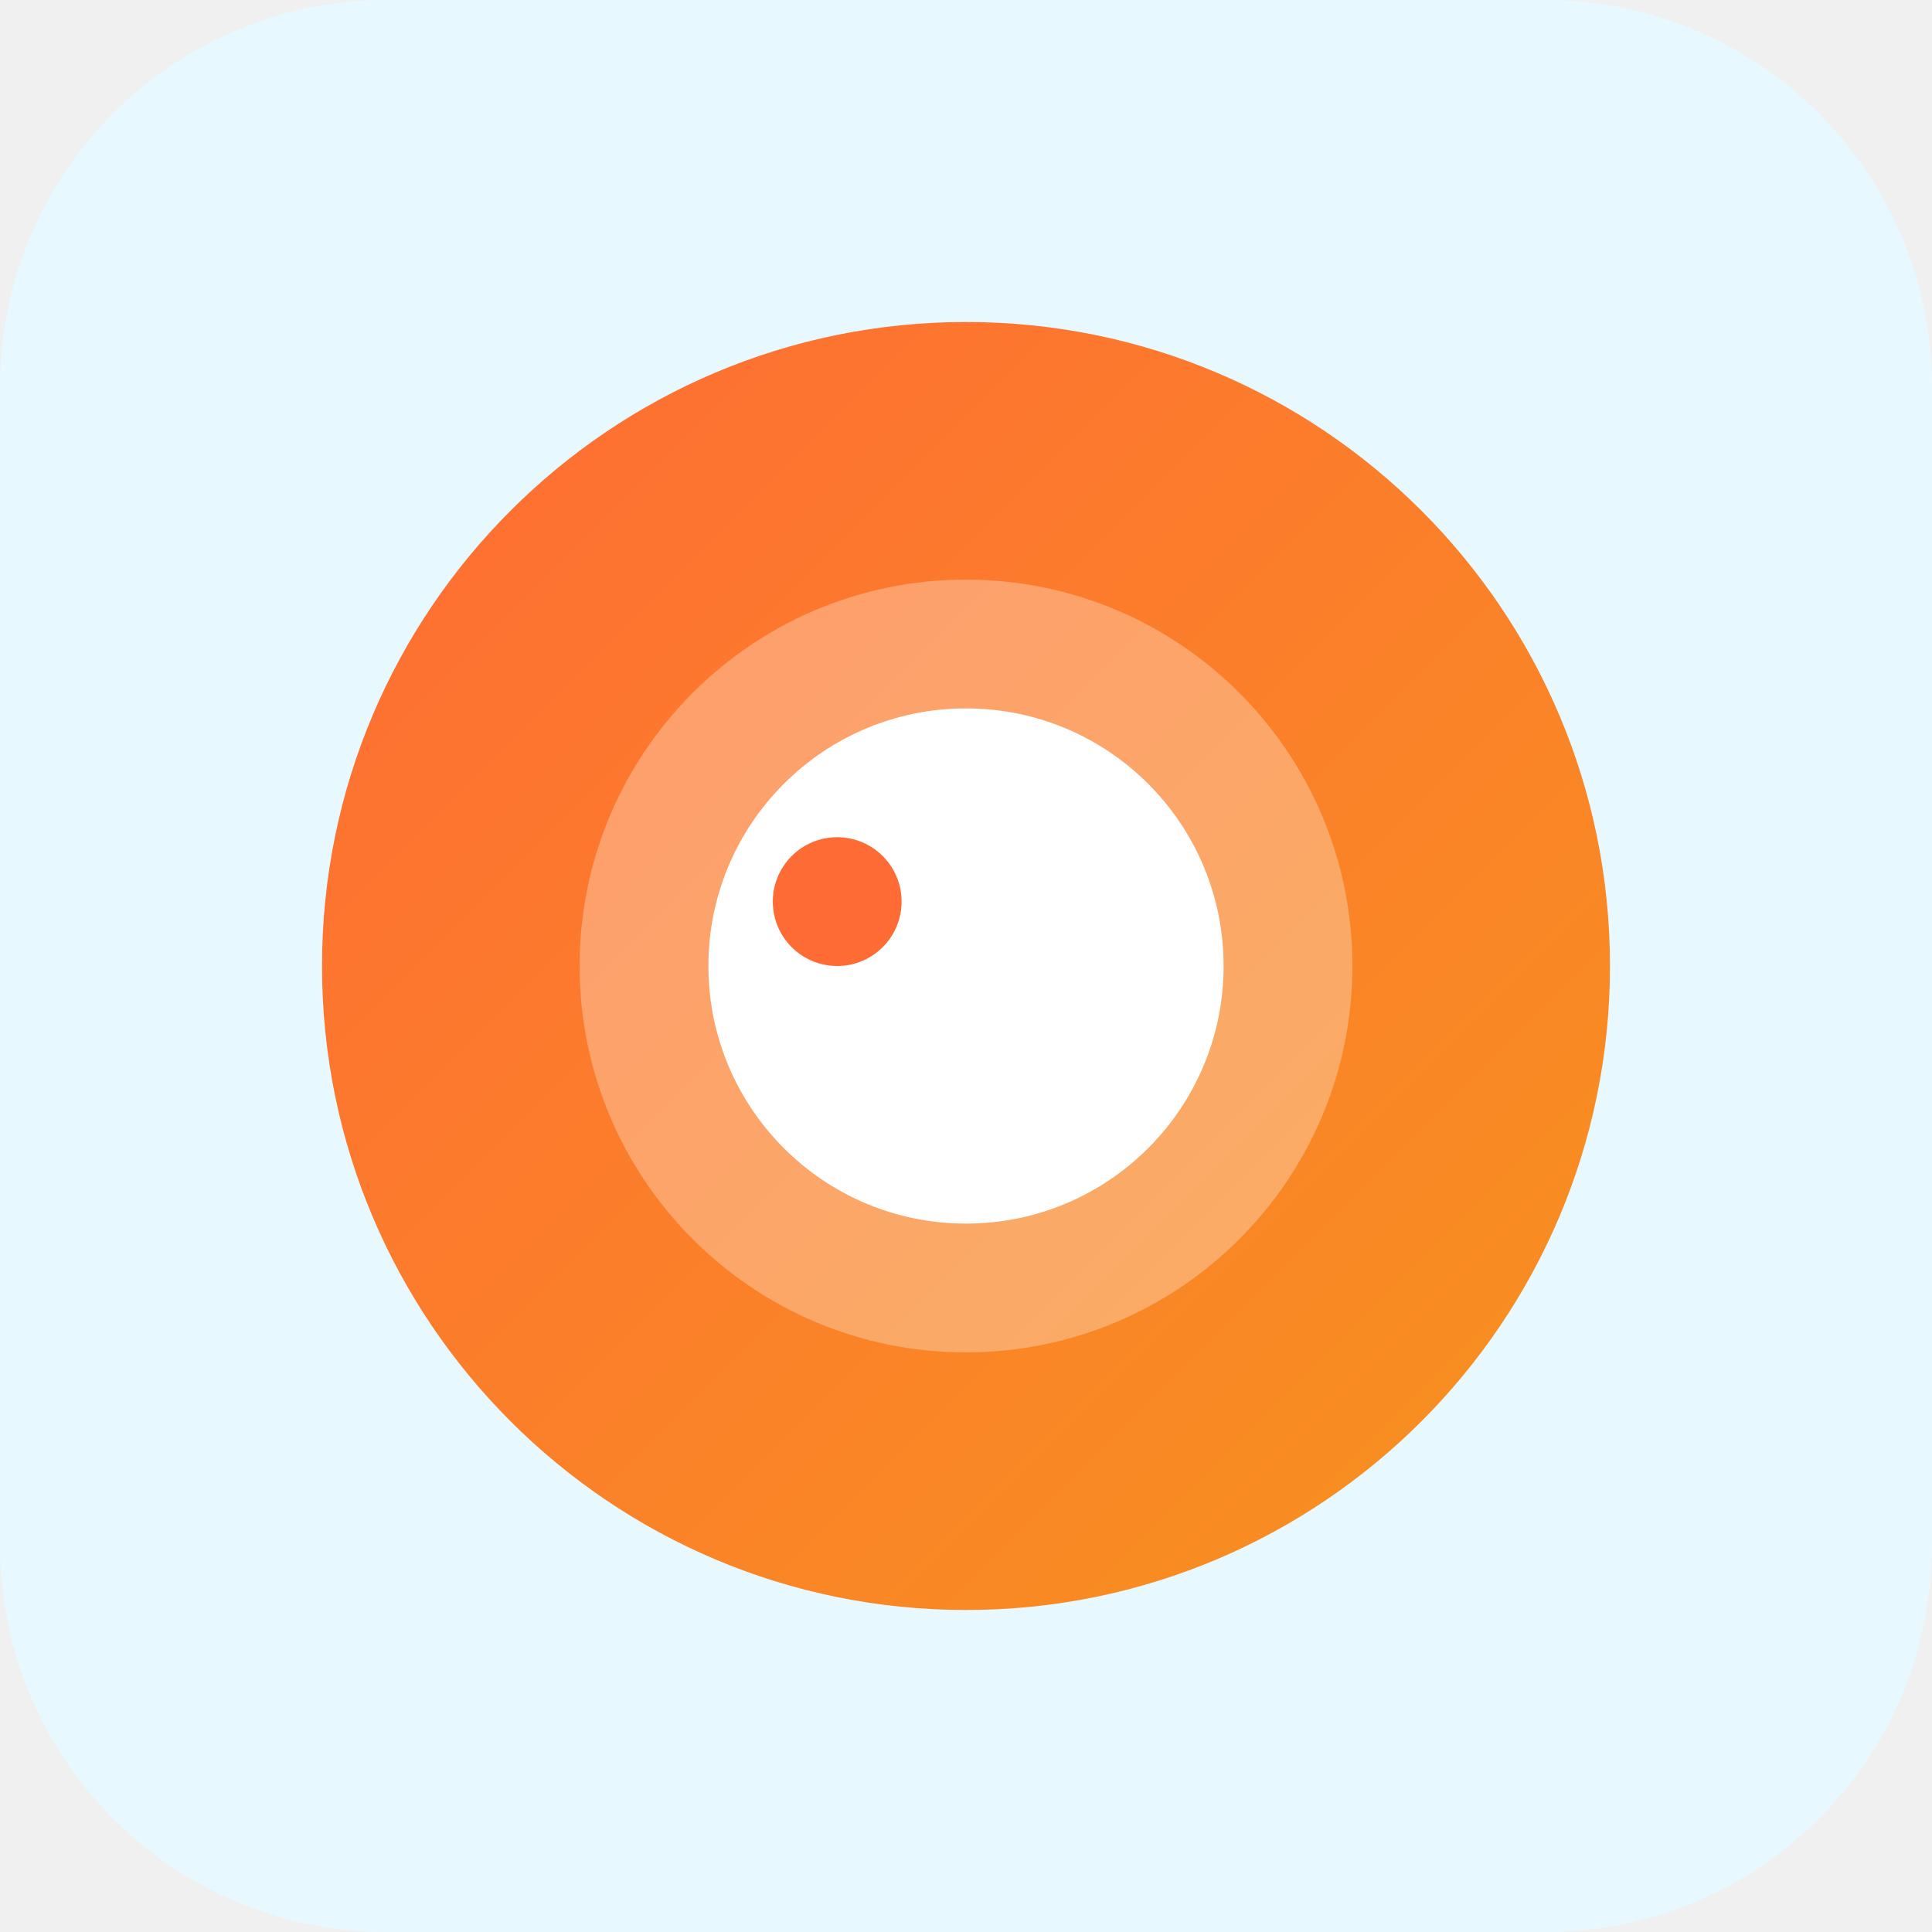
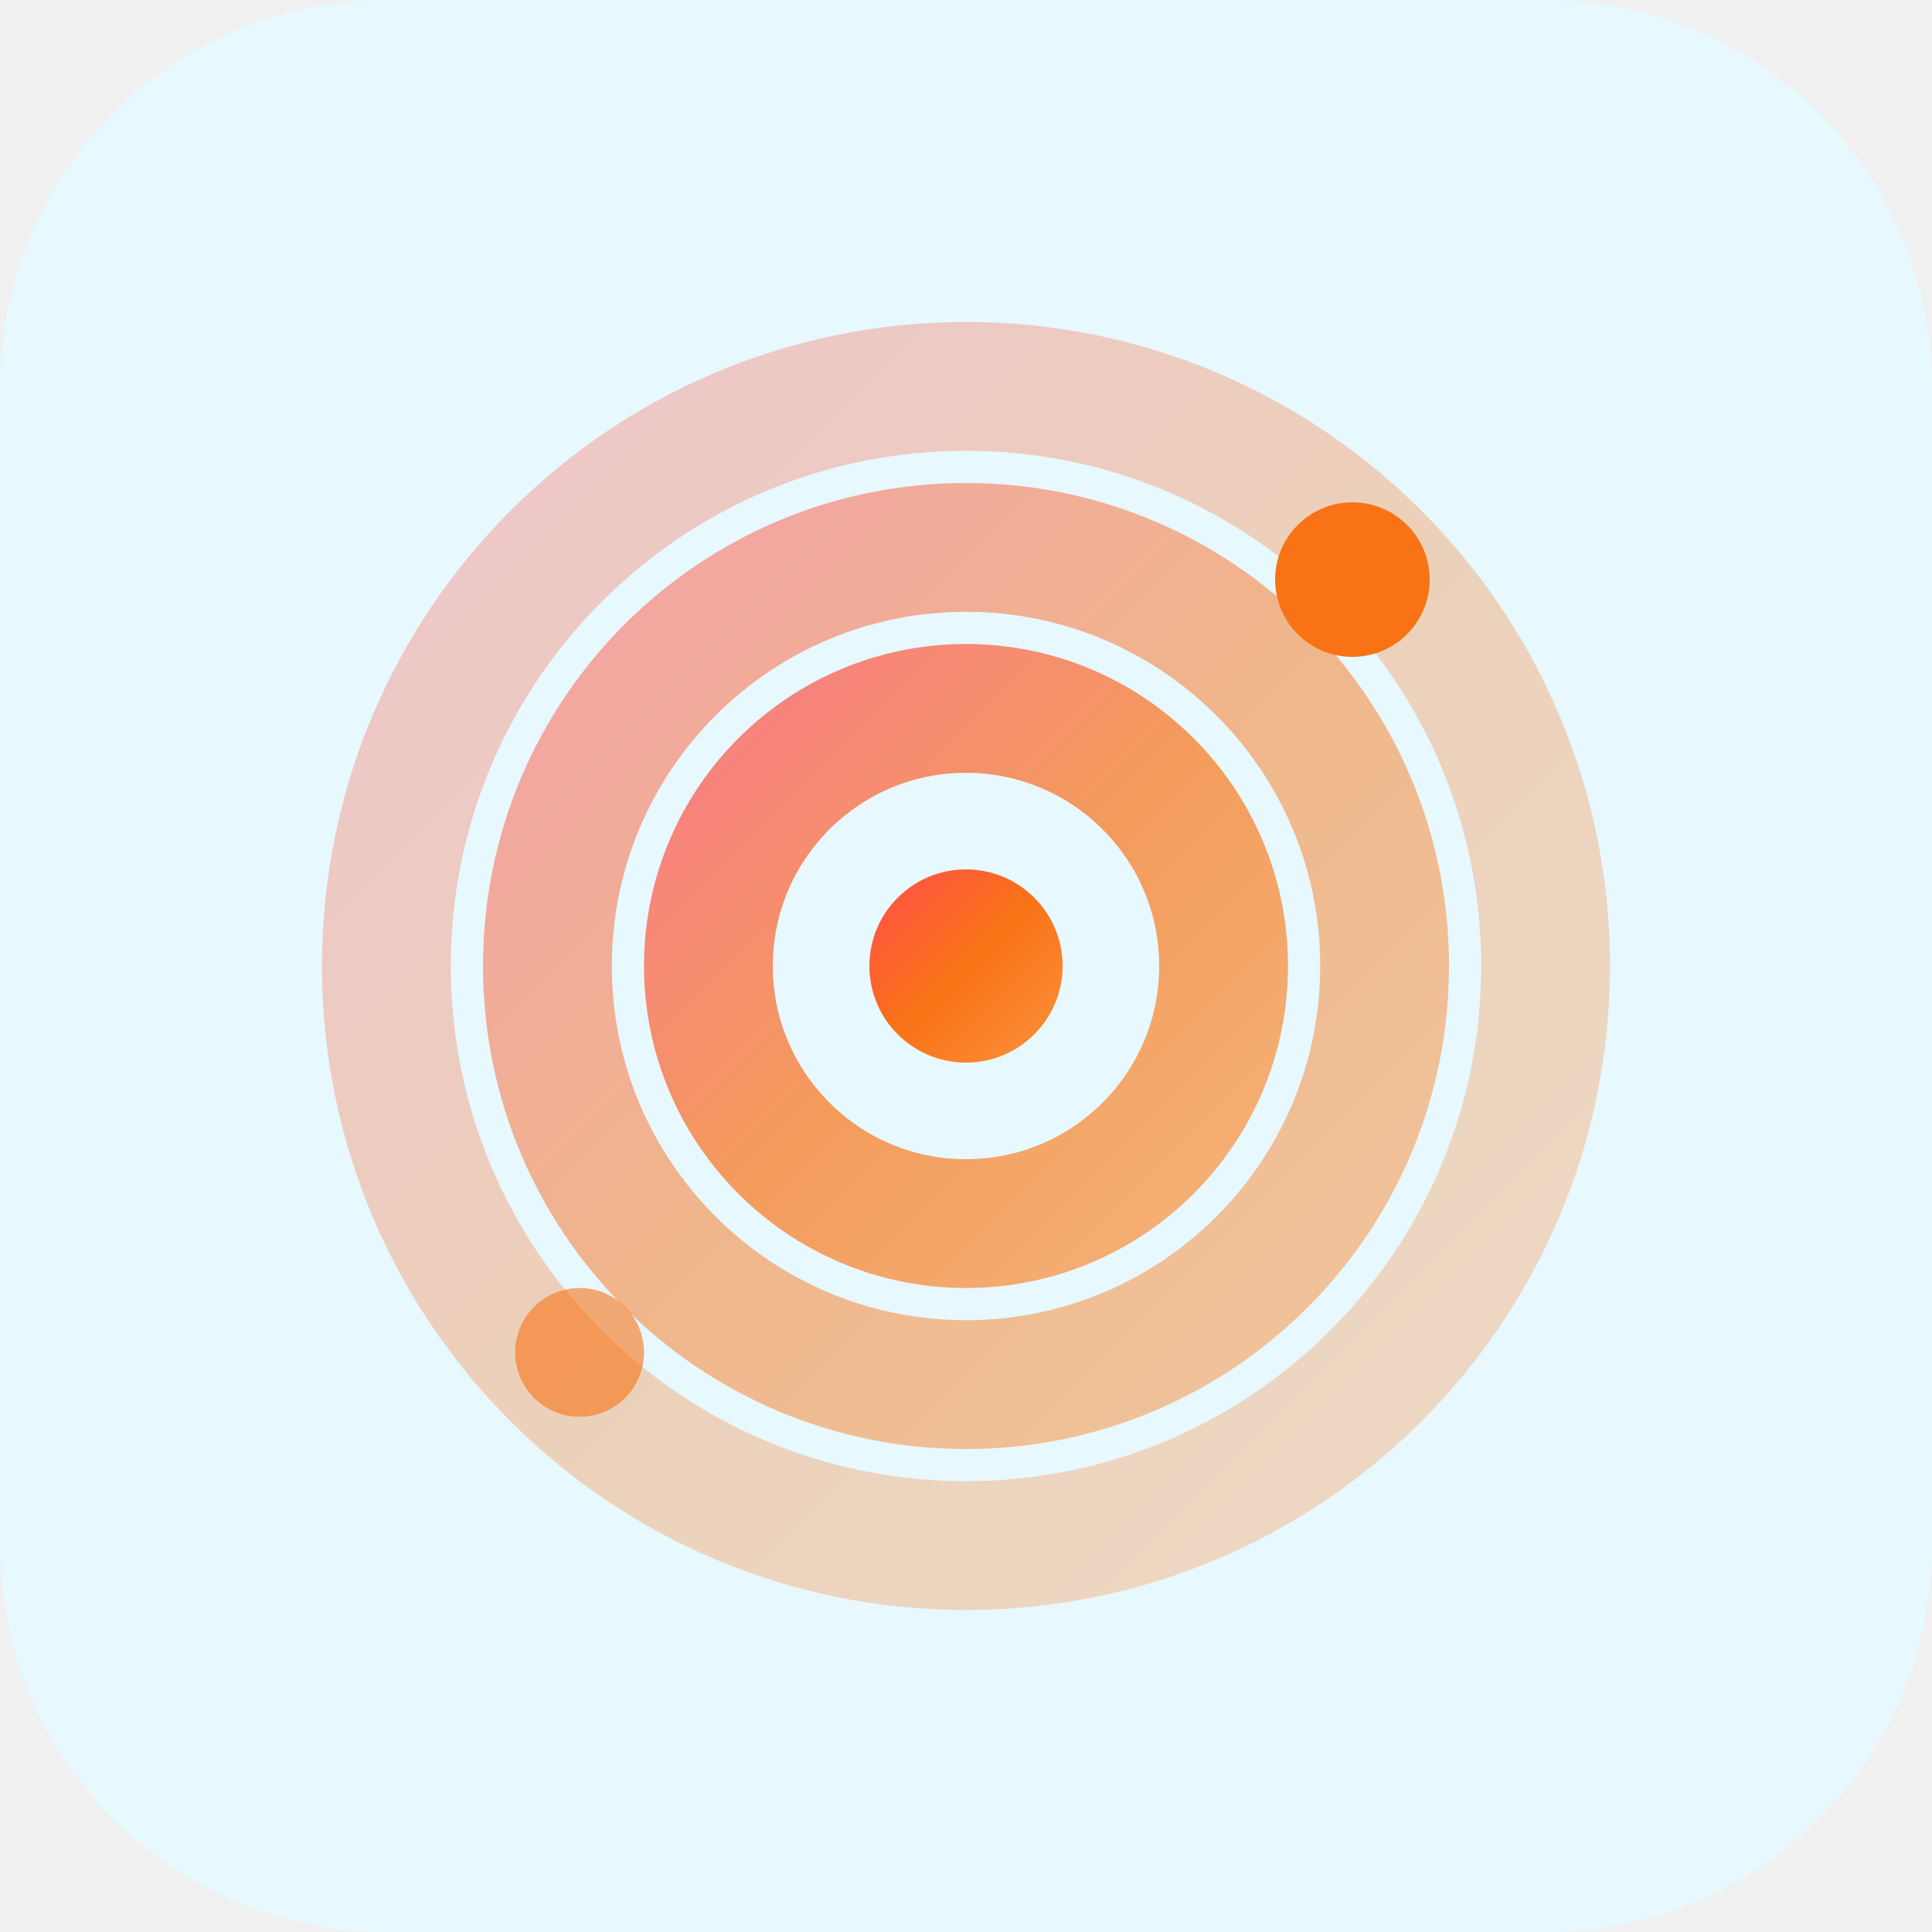
<svg xmlns="http://www.w3.org/2000/svg" height="30" width="30" viewBox="0 0 30 30">
  <rect width="30" height="30" rx="6" fill="#E7F8FF" />
  <g transform="translate(3, 3)">
    <defs>
      <linearGradient id="minimax-fill" x1="0%" y1="0%" x2="100%" y2="100%">
-         <stop offset="0%" stop-color="#FF6B35" />
-         <stop offset="100%" stop-color="#F7931E" />
+         <stop offset="0%" stop-color="#FF4D4D" />
+         <stop offset="50%" stop-color="#F97316" />
+         <stop offset="100%" stop-color="#FB923C" />
      </linearGradient>
    </defs>
-     <path d="M12 2c5.523 0 10 4.477 10 10s-4.477 10-10 10S2 17.523 2 12 6.477 2 12 2z" fill="url(#minimax-fill)" />
-     <path d="M12 6c3.314 0 6 2.686 6 6s-2.686 6-6 6-6-2.686-6-6 2.686-6 6-6z" fill="#fff" opacity="0.3" />
-     <path d="M12 8c2.21 0 4 1.79 4 4s-1.79 4-4 4-4-1.79-4-4 1.79-4 4-4z" fill="#fff" />
-     <circle cx="10" cy="11" r="1" fill="#FF6B35" />
+     <circle cx="12" cy="12" r="9" fill="none" stroke="url(#minimax-fill)" stroke-width="2" opacity="0.3" />
+     <circle cx="12" cy="12" r="6.5" fill="none" stroke="url(#minimax-fill)" stroke-width="2" opacity="0.5" />
+     <circle cx="12" cy="12" r="4" fill="none" stroke="url(#minimax-fill)" stroke-width="2" opacity="0.7" />
+     <circle cx="12" cy="12" r="1.5" fill="url(#minimax-fill)" />
+     <circle cx="18" cy="6" r="1.2" fill="#F97316" />
+     <circle cx="6" cy="18" r="1" fill="#F97316" opacity="0.6" />
  </g>
</svg>
